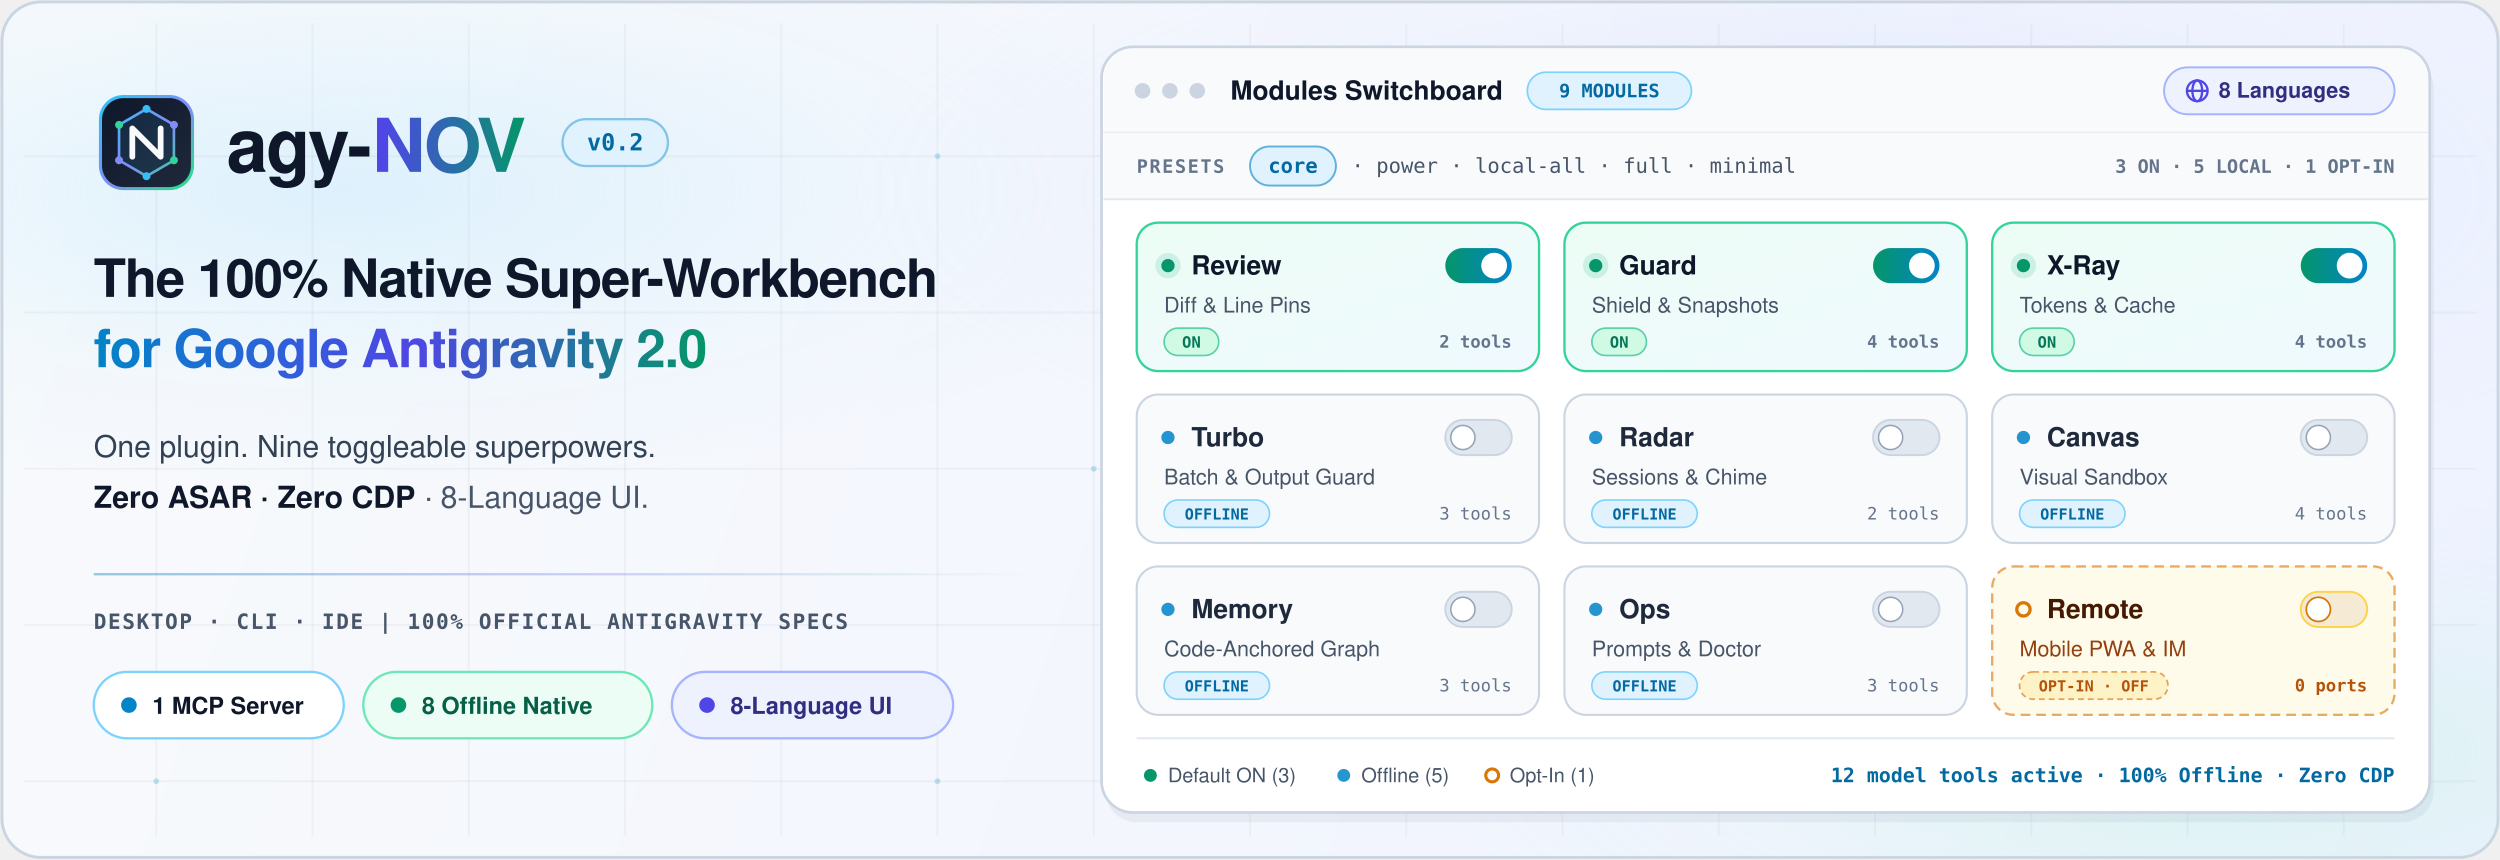
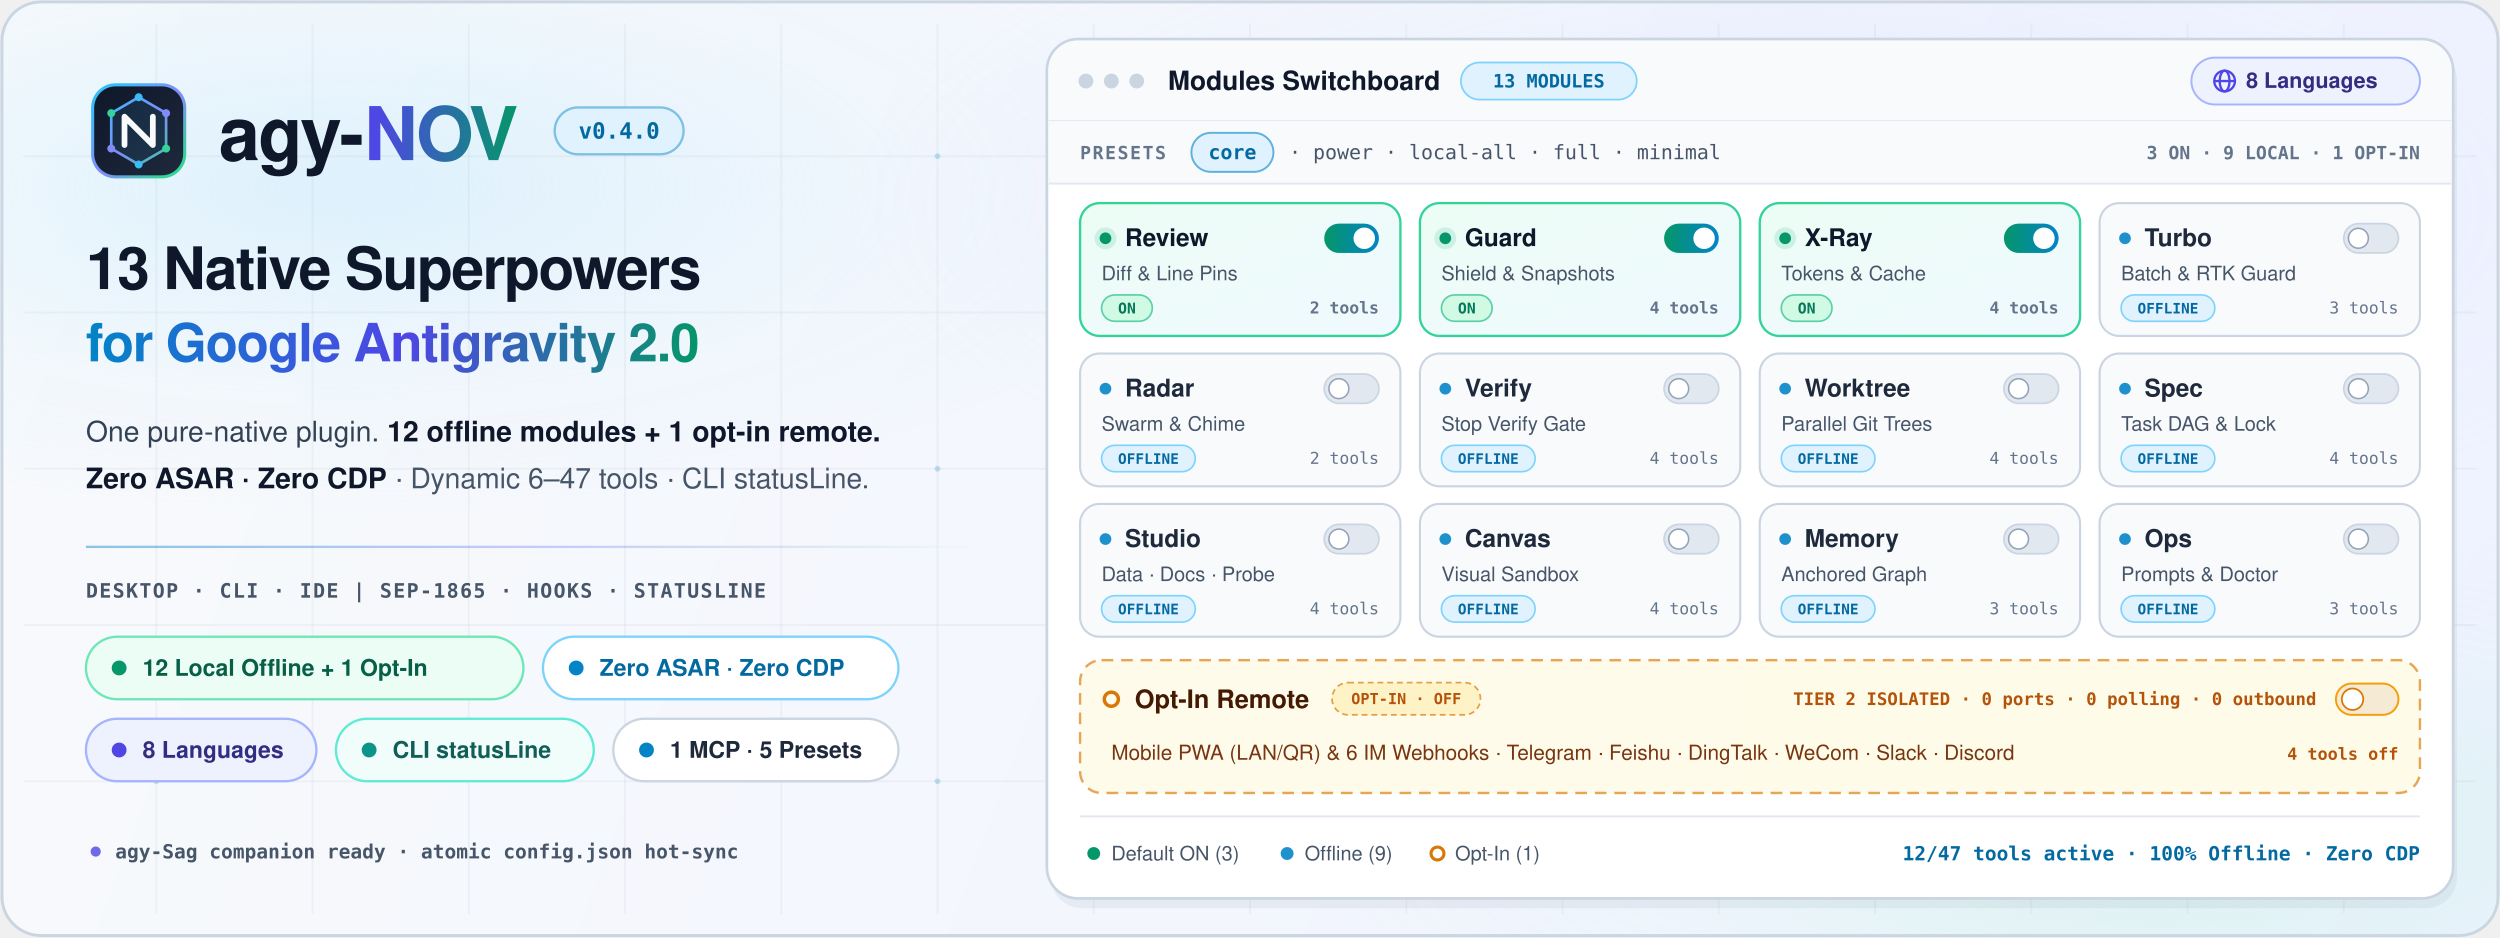
- <svg xmlns="http://www.w3.org/2000/svg" viewBox="0 0 1280 440" width="1280" height="440" fill="none">
+ <svg xmlns="http://www.w3.org/2000/svg" viewBox="0 0 1280 480" width="1280" height="480" fill="none">
  <defs>
-     <linearGradient id="hl-bg" x1="0" y1="0" x2="1280" y2="440" gradientUnits="userSpaceOnUse">
+     <linearGradient id="hl-bg" x1="0" y1="0" x2="1280" y2="480" gradientUnits="userSpaceOnUse">
      <stop offset="0%" stop-color="#f8fafc" />
      <stop offset="52%" stop-color="#f3f6fd" />
      <stop offset="100%" stop-color="#eef2ff" />
    </linearGradient>
    <linearGradient id="hl-brand" x1="0" y1="0" x2="1" y2="0">
      <stop offset="0%" stop-color="#0284c7" />
      <stop offset="52%" stop-color="#4f46e5" />
      <stop offset="100%" stop-color="#059669" />
    </linearGradient>
    <linearGradient id="hl-logo-bg" x1="14" y1="14" x2="114" y2="114" gradientUnits="userSpaceOnUse">
      <stop offset="0%" stop-color="#0f172a" />
      <stop offset="100%" stop-color="#1e293b" />
    </linearGradient>
    <linearGradient id="hl-logo-accent" x1="26" y1="24" x2="104" y2="104" gradientUnits="userSpaceOnUse">
      <stop offset="0%" stop-color="#38bdf8" />
      <stop offset="52%" stop-color="#818cf8" />
      <stop offset="100%" stop-color="#34d399" />
    </linearGradient>
-     <radialGradient id="hl-glow-cyan" cx="0.14" cy="0.22" r="0.35">
+     <radialGradient id="hl-glow-cyan" cx="0.14" cy="0.20" r="0.35">
      <stop offset="0%" stop-color="#bae6fd" stop-opacity="0.42" />
      <stop offset="60%" stop-color="#bae6fd" stop-opacity="0.1" />
      <stop offset="100%" stop-color="#bae6fd" stop-opacity="0" />
    </radialGradient>
    <radialGradient id="hl-glow-indigo" cx="0.72" cy="0.22" r="0.38">
      <stop offset="0%" stop-color="#c7d2fe" stop-opacity="0.36" />
      <stop offset="60%" stop-color="#c7d2fe" stop-opacity="0.08" />
      <stop offset="100%" stop-color="#c7d2fe" stop-opacity="0" />
    </radialGradient>
-     <radialGradient id="hl-glow-emerald" cx="0.88" cy="0.88" r="0.32">
+     <radialGradient id="hl-glow-emerald" cx="0.86" cy="0.88" r="0.34">
      <stop offset="0%" stop-color="#a7f3d0" stop-opacity="0.32" />
      <stop offset="60%" stop-color="#a7f3d0" stop-opacity="0.06" />
      <stop offset="100%" stop-color="#a7f3d0" stop-opacity="0" />
    </radialGradient>
    <linearGradient id="hl-card-on" x1="0" y1="0" x2="1" y2="1">
      <stop offset="0%" stop-color="#ecfdf5" />
      <stop offset="100%" stop-color="#f0f9ff" />
    </linearGradient>
    <linearGradient id="hl-toggle-on" x1="0" y1="0" x2="1" y2="0">
      <stop offset="0%" stop-color="#059669" />
      <stop offset="100%" stop-color="#0284c7" />
    </linearGradient>
-     <linearGradient id="hl-divider" x1="48" y1="0" x2="526" y2="0" gradientUnits="userSpaceOnUse">
-       <stop offset="0%" stop-color="#0284c7" stop-opacity="0.42" />
-       <stop offset="55%" stop-color="#6366f1" stop-opacity="0.28" />
+     <linearGradient id="hl-remote-bar" x1="553" y1="338" x2="1239" y2="406" gradientUnits="userSpaceOnUse">
+       <stop offset="0%" stop-color="#fffbeb" />
+       <stop offset="100%" stop-color="#fefce8" />
+     </linearGradient>
+     <linearGradient id="hl-divider" x1="44" y1="0" x2="500" y2="0" gradientUnits="userSpaceOnUse">
+       <stop offset="0%" stop-color="#0284c7" stop-opacity="0.45" />
+       <stop offset="55%" stop-color="#6366f1" stop-opacity="0.30" />
      <stop offset="100%" stop-color="#059669" stop-opacity="0" />
    </linearGradient>
  </defs>
-   <rect x="1" y="1" width="1278" height="438" rx="20" fill="url(#hl-bg)" stroke="#cbd5e1" stroke-width="1.5" />
-   <rect x="1" y="1" width="1278" height="438" rx="20" fill="url(#hl-glow-cyan)" />
-   <rect x="1" y="1" width="1278" height="438" rx="20" fill="url(#hl-glow-indigo)" />
-   <rect x="1" y="1" width="1278" height="438" rx="20" fill="url(#hl-glow-emerald)" />
+   <rect x="1" y="1" width="1278" height="478" rx="20" fill="url(#hl-bg)" stroke="#cbd5e1" stroke-width="1.5" />
+   <rect x="1" y="1" width="1278" height="478" rx="20" fill="url(#hl-glow-cyan)" />
+   <rect x="1" y="1" width="1278" height="478" rx="20" fill="url(#hl-glow-indigo)" />
+   <rect x="1" y="1" width="1278" height="478" rx="20" fill="url(#hl-glow-emerald)" />
  <g stroke="#64748b" stroke-opacity="0.07" stroke-width="1">
-     <line x1="80" y1="12" x2="80" y2="428" />
-     <line x1="160" y1="12" x2="160" y2="428" />
-     <line x1="240" y1="12" x2="240" y2="428" />
-     <line x1="320" y1="12" x2="320" y2="428" />
-     <line x1="400" y1="12" x2="400" y2="428" />
-     <line x1="480" y1="12" x2="480" y2="428" />
-     <line x1="560" y1="12" x2="560" y2="428" />
-     <line x1="640" y1="12" x2="640" y2="428" />
-     <line x1="720" y1="12" x2="720" y2="428" />
-     <line x1="800" y1="12" x2="800" y2="428" />
-     <line x1="880" y1="12" x2="880" y2="428" />
-     <line x1="960" y1="12" x2="960" y2="428" />
-     <line x1="1040" y1="12" x2="1040" y2="428" />
-     <line x1="1120" y1="12" x2="1120" y2="428" />
-     <line x1="1200" y1="12" x2="1200" y2="428" />
+     <line x1="80" y1="12" x2="80" y2="468" />
+     <line x1="160" y1="12" x2="160" y2="468" />
+     <line x1="240" y1="12" x2="240" y2="468" />
+     <line x1="320" y1="12" x2="320" y2="468" />
+     <line x1="400" y1="12" x2="400" y2="468" />
+     <line x1="480" y1="12" x2="480" y2="468" />
+     <line x1="560" y1="12" x2="560" y2="468" />
+     <line x1="640" y1="12" x2="640" y2="468" />
+     <line x1="720" y1="12" x2="720" y2="468" />
+     <line x1="800" y1="12" x2="800" y2="468" />
+     <line x1="880" y1="12" x2="880" y2="468" />
+     <line x1="960" y1="12" x2="960" y2="468" />
+     <line x1="1040" y1="12" x2="1040" y2="468" />
+     <line x1="1120" y1="12" x2="1120" y2="468" />
+     <line x1="1200" y1="12" x2="1200" y2="468" />
    <line x1="12" y1="80" x2="1268" y2="80" />
    <line x1="12" y1="160" x2="1268" y2="160" />
    <line x1="12" y1="240" x2="1268" y2="240" />
    <line x1="12" y1="320" x2="1268" y2="320" />
    <line x1="12" y1="400" x2="1268" y2="400" />
  </g>
  <g fill="#0284c7" fill-opacity="0.22">
    <circle cx="80" cy="80" r="1.5" />
    <circle cx="480" cy="80" r="1.5" />
-     <circle cx="560" cy="240" r="1.5" />
+     <circle cx="480" cy="240" r="1.5" />
    <circle cx="480" cy="400" r="1.5" />
    <circle cx="80" cy="400" r="1.5" />
  </g>
-   <line x1="48" y1="2" x2="1232" y2="2" stroke="url(#hl-brand)" stroke-width="2.2" stroke-opacity="0.8" />
+   <line x1="48" y1="2" x2="1232" y2="2" stroke="url(#hl-brand)" stroke-width="2.2" stroke-opacity="0.82" />
  <g>
-     <g transform="translate(46, 44) scale(0.453125)">
+     <g transform="translate(42, 38) scale(0.453125)">
      <rect x="12" y="12" width="104" height="104" rx="26" fill="url(#hl-logo-bg)" stroke="url(#hl-logo-accent)" stroke-width="3.5" />
      <polygon points="64,26 95,44 95,84 64,102 33,84 33,44" stroke="url(#hl-logo-accent)" stroke-width="3" fill="#38bdf8" fill-opacity="0.1" />
      <path d="M48 80V48L80 80V48" stroke="#f8fafc" stroke-width="6.5" stroke-linecap="round" stroke-linejoin="round" />
      <circle cx="64" cy="26" r="4.5" fill="#38bdf8" />
      <circle cx="95" cy="44" r="4.5" fill="#818cf8" />
      <circle cx="95" cy="84" r="4.5" fill="#34d399" />
      <circle cx="64" cy="102" r="4.5" fill="#38bdf8" />
      <circle cx="33" cy="84" r="4.5" fill="#818cf8" />
      <circle cx="33" cy="44" r="4.5" fill="#34d399" />
    </g>
-     <text x="116" y="88" font-family="-apple-system, BlinkMacSystemFont, 'Segoe UI', Helvetica, Arial, sans-serif" font-size="38" font-weight="800" letter-spacing="-1.1" fill="#0f172a">agy-<tspan fill="url(#hl-brand)">NOV</tspan>
+     <text x="112" y="82" font-family="-apple-system, BlinkMacSystemFont, 'Segoe UI', Helvetica, Arial, sans-serif" font-size="38" font-weight="800" letter-spacing="-1.1" fill="#0f172a">agy-<tspan fill="url(#hl-brand)">NOV</tspan>
    </text>
-     <rect x="288" y="61" width="54" height="24" rx="12" fill="#e0f2fe" stroke="#0284c7" stroke-opacity="0.42" stroke-width="1.2" />
-     <text x="315" y="77" text-anchor="middle" font-family="'SFMono-Regular', Menlo, Consolas, monospace" font-size="12" font-weight="700" fill="#0369a1">v0.2</text>
-     <text x="48" y="152" font-family="-apple-system, BlinkMacSystemFont, 'Segoe UI', Helvetica, Arial, sans-serif" font-size="27" font-weight="700" letter-spacing="-0.6" fill="#0f172a">The 100% Native Super-Workbench</text>
-     <text x="48" y="188" font-family="-apple-system, BlinkMacSystemFont, 'Segoe UI', Helvetica, Arial, sans-serif" font-size="27" font-weight="700" letter-spacing="-0.6" fill="url(#hl-brand)">for Google Antigravity 2.0</text>
-     <text x="48" y="234" font-family="-apple-system, BlinkMacSystemFont, 'Segoe UI', Helvetica, Arial, sans-serif" font-size="15.5" font-weight="500" fill="#334155">One plugin. Nine toggleable superpowers.</text>
-     <text x="48" y="260" font-family="-apple-system, BlinkMacSystemFont, 'Segoe UI', Helvetica, Arial, sans-serif" font-size="15.5" font-weight="500" fill="#475569">
-       <tspan fill="#0f172a" font-weight="700">Zero ASAR · Zero CDP</tspan> · 8-Language UI.</text>
-     <line x1="48" y1="294" x2="526" y2="294" stroke="url(#hl-divider)" stroke-width="1.2" />
-     <text x="48" y="322" font-family="'SFMono-Regular', Menlo, Consolas, monospace" font-size="10.8" font-weight="600" letter-spacing="0.8" fill="#475569">DESKTOP · CLI · IDE  |  100% OFFICIAL ANTIGRAVITY SPECS</text>
-     <rect x="48" y="344" width="128" height="34" rx="17" fill="#ffffff" stroke="#7dd3fc" stroke-width="1.2" />
-     <circle cx="66" cy="361" r="4" fill="#0284c7" />
-     <text x="78" y="365.5" font-family="-apple-system, BlinkMacSystemFont, 'Segoe UI', Helvetica, Arial, sans-serif" font-size="12" font-weight="600" fill="#0f172a">1 MCP Server</text>
-     <rect x="186" y="344" width="148" height="34" rx="17" fill="#ecfdf5" stroke="#6ee7b7" stroke-width="1.2" />
-     <circle cx="204" cy="361" r="4" fill="#059669" />
-     <text x="216" y="365.5" font-family="-apple-system, BlinkMacSystemFont, 'Segoe UI', Helvetica, Arial, sans-serif" font-size="12" font-weight="600" fill="#065f46">8 Offline Native</text>
-     <rect x="344" y="344" width="144" height="34" rx="17" fill="#eef2ff" stroke="#a5b4fc" stroke-width="1.2" />
-     <circle cx="362" cy="361" r="4" fill="#4f46e5" />
-     <text x="374" y="365.5" font-family="-apple-system, BlinkMacSystemFont, 'Segoe UI', Helvetica, Arial, sans-serif" font-size="12" font-weight="600" fill="#312e81">8-Language UI</text>
+     <rect x="284" y="55" width="66" height="24" rx="12" fill="#e0f2fe" stroke="#0284c7" stroke-opacity="0.45" stroke-width="1.2" />
+     <text x="317" y="71" text-anchor="middle" font-family="'SFMono-Regular', Menlo, Consolas, monospace" font-size="11.5" font-weight="700" fill="#0369a1">v0.4.0</text>
+     <text x="44" y="148" font-family="-apple-system, BlinkMacSystemFont, 'Segoe UI', Helvetica, Arial, sans-serif" font-size="30" font-weight="800" letter-spacing="-0.7" fill="#0f172a">13 Native Superpowers</text>
+     <text x="44" y="185" font-family="-apple-system, BlinkMacSystemFont, 'Segoe UI', Helvetica, Arial, sans-serif" font-size="27" font-weight="700" letter-spacing="-0.6" fill="url(#hl-brand)">for Google Antigravity 2.0</text>
+     <text x="44" y="226" font-family="-apple-system, BlinkMacSystemFont, 'Segoe UI', Helvetica, Arial, sans-serif" font-size="14.5" font-weight="500" fill="#334155">One pure-native plugin. <tspan fill="#0f172a" font-weight="700">12 offline modules + 1 opt-in remote.</tspan>
+     </text>
+     <text x="44" y="250" font-family="-apple-system, BlinkMacSystemFont, 'Segoe UI', Helvetica, Arial, sans-serif" font-size="14.5" font-weight="500" fill="#475569">
+       <tspan fill="#0f172a" font-weight="700">Zero ASAR · Zero CDP</tspan> · Dynamic 6–47 tools · CLI statusLine.</text>
+     <line x1="44" y1="280" x2="500" y2="280" stroke="url(#hl-divider)" stroke-width="1.2" />
+     <text x="44" y="306" font-family="'SFMono-Regular', Menlo, Consolas, monospace" font-size="10.2" font-weight="600" letter-spacing="0.7" fill="#475569">DESKTOP · CLI · IDE  |  SEP-1865 · HOOKS · STATUSLINE</text>
+     <rect x="44" y="326" width="224" height="32" rx="16" fill="#ecfdf5" stroke="#6ee7b7" stroke-width="1.2" />
+     <circle cx="61" cy="342" r="3.8" fill="#059669" />
+     <text x="73" y="346" font-family="-apple-system, BlinkMacSystemFont, 'Segoe UI', Helvetica, Arial, sans-serif" font-size="11.8" font-weight="600" fill="#065f46">12 Local Offline + 1 Opt-In</text>
+     <rect x="278" y="326" width="182" height="32" rx="16" fill="#ffffff" stroke="#7dd3fc" stroke-width="1.2" />
+     <circle cx="295" cy="342" r="3.8" fill="#0284c7" />
+     <text x="307" y="346" font-family="-apple-system, BlinkMacSystemFont, 'Segoe UI', Helvetica, Arial, sans-serif" font-size="11.8" font-weight="600" fill="#0369a1">Zero ASAR · Zero CDP</text>
+     <rect x="44" y="368" width="118" height="32" rx="16" fill="#eef2ff" stroke="#a5b4fc" stroke-width="1.2" />
+     <circle cx="61" cy="384" r="3.8" fill="#4f46e5" />
+     <text x="73" y="388" font-family="-apple-system, BlinkMacSystemFont, 'Segoe UI', Helvetica, Arial, sans-serif" font-size="11.8" font-weight="600" fill="#312e81">8 Languages</text>
+     <rect x="172" y="368" width="132" height="32" rx="16" fill="#f0fdfa" stroke="#5eead4" stroke-width="1.2" />
+     <circle cx="189" cy="384" r="3.8" fill="#0d9488" />
+     <text x="201" y="388" font-family="-apple-system, BlinkMacSystemFont, 'Segoe UI', Helvetica, Arial, sans-serif" font-size="11.8" font-weight="600" fill="#115e59">CLI statusLine</text>
+     <rect x="314" y="368" width="146" height="32" rx="16" fill="#ffffff" stroke="#cbd5e1" stroke-width="1.2" />
+     <circle cx="331" cy="384" r="3.8" fill="#0284c7" />
+     <text x="343" y="388" font-family="-apple-system, BlinkMacSystemFont, 'Segoe UI', Helvetica, Arial, sans-serif" font-size="11.8" font-weight="600" fill="#1e293b">1 MCP · 5 Presets</text>
+     <circle cx="49" cy="436" r="2.6" fill="#4f46e5" fill-opacity="0.8" />
+     <text x="59" y="439.5" font-family="'SFMono-Regular', Menlo, Consolas, monospace" font-size="10" font-weight="600" fill="#475569">agy-Sag companion ready · atomic config.json hot-sync</text>
  </g>
  <g>
-     <rect x="566" y="29" width="680" height="392" rx="16" fill="#94a3b8" fill-opacity="0.14" />
-     <rect x="564" y="24" width="680" height="392" rx="16" fill="#ffffff" stroke="#cbd5e1" stroke-width="1.4" />
-     <path d="M565 40 C565 31.7 571.7 25 580 25 L1228 25 C1236.3 25 1243 31.7 1243 40 L1243 68 L565 68 Z" fill="#f8fafc" />
-     <line x1="565" y1="68" x2="1243" y2="68" stroke="#e2e8f0" stroke-width="1" />
-     <circle cx="585" cy="46.5" r="4" fill="#cbd5e1" />
-     <circle cx="599" cy="46.5" r="4" fill="#cbd5e1" />
-     <circle cx="613" cy="46.5" r="4" fill="#cbd5e1" />
-     <text x="630" y="51" font-family="-apple-system, BlinkMacSystemFont, 'Segoe UI', Helvetica, Arial, sans-serif" font-size="13.5" font-weight="700" fill="#0f172a">Modules Switchboard</text>
-     <rect x="782" y="37" width="84" height="19" rx="9.5" fill="#e0f2fe" stroke="#7dd3fc" stroke-width="0.9" />
-     <text x="824" y="49.8" text-anchor="middle" font-family="'SFMono-Regular', Menlo, Consolas, monospace" font-size="9.5" font-weight="700" fill="#0369a1">9 MODULES</text>
-     <rect x="1108" y="34.5" width="118" height="24" rx="12" fill="#eef2ff" stroke="#a5b4fc" stroke-width="1" />
-     <g transform="translate(1119, 40.5)" stroke="#4f46e5" stroke-width="1.2">
+     <rect x="538" y="25" width="720" height="440" rx="16" fill="#94a3b8" fill-opacity="0.14" />
+     <rect x="536" y="20" width="720" height="440" rx="16" fill="#ffffff" stroke="#cbd5e1" stroke-width="1.4" />
+     <path d="M537 36 C537 27.7 543.7 21 552 21 L1240 21 C1248.3 21 1255 27.7 1255 36 L1255 62 L537 62 Z" fill="#f8fafc" />
+     <line x1="537" y1="62" x2="1255" y2="62" stroke="#e2e8f0" stroke-width="1" />
+     <circle cx="556" cy="41.5" r="3.8" fill="#cbd5e1" />
+     <circle cx="569" cy="41.5" r="3.8" fill="#cbd5e1" />
+     <circle cx="582" cy="41.5" r="3.8" fill="#cbd5e1" />
+     <text x="598" y="46" font-family="-apple-system, BlinkMacSystemFont, 'Segoe UI', Helvetica, Arial, sans-serif" font-size="13.5" font-weight="700" fill="#0f172a">Modules Switchboard</text>
+     <rect x="748" y="32" width="90" height="19" rx="9.5" fill="#e0f2fe" stroke="#7dd3fc" stroke-width="0.9" />
+     <text x="793" y="44.8" text-anchor="middle" font-family="'SFMono-Regular', Menlo, Consolas, monospace" font-size="9.5" font-weight="700" fill="#0369a1">13 MODULES</text>
+     <rect x="1122" y="29.5" width="117" height="24" rx="12" fill="#eef2ff" stroke="#a5b4fc" stroke-width="1" />
+     <g transform="translate(1133, 35.5)" stroke="#4f46e5" stroke-width="1.2">
      <circle cx="6" cy="6" r="5.3" />
      <ellipse cx="6" cy="6" rx="2.5" ry="5.3" />
      <line x1="0.8" y1="6" x2="11.2" y2="6" />
    </g>
-     <text x="1136" y="50" font-family="-apple-system, BlinkMacSystemFont, 'Segoe UI', Helvetica, Arial, sans-serif" font-size="11" font-weight="600" fill="#312e81">8 Languages</text>
-     <rect x="565" y="68" width="678" height="34" fill="#f8fafc" />
-     <line x1="565" y1="102" x2="1243" y2="102" stroke="#e2e8f0" stroke-width="1" />
-     <text x="582" y="88.5" font-family="'SFMono-Regular', Menlo, Consolas, monospace" font-size="9.5" font-weight="700" letter-spacing="0.8" fill="#64748b">PRESETS</text>
-     <rect x="640" y="75" width="44" height="20" rx="10" fill="#e0f2fe" stroke="#0284c7" stroke-opacity="0.6" stroke-width="1" />
-     <text x="662" y="88.5" text-anchor="middle" font-family="'SFMono-Regular', Menlo, Consolas, monospace" font-size="10.5" font-weight="700" fill="#0369a1">core</text>
-     <text x="692" y="88.5" font-family="'SFMono-Regular', Menlo, Consolas, monospace" font-size="10.5" font-weight="500" fill="#475569">· power · local-all · full · minimal</text>
-     <text x="1226" y="88.5" text-anchor="end" font-family="'SFMono-Regular', Menlo, Consolas, monospace" font-size="9.5" font-weight="600" fill="#64748b">3 ON · 5 LOCAL · 1 OPT-IN</text>
-     <g>
-       <rect x="582" y="114" width="206" height="76" rx="11" fill="url(#hl-card-on)" stroke="#34d399" stroke-width="1.2" />
-       <circle cx="598" cy="136" r="6.5" fill="#10b981" fill-opacity="0.16" />
-       <circle cx="598" cy="136" r="3.4" fill="#059669" />
-       <text x="610" y="140.5" font-family="-apple-system, BlinkMacSystemFont, 'Segoe UI', Helvetica, Arial, sans-serif" font-size="13.5" font-weight="700" fill="#0f172a">Review</text>
-       <rect x="740" y="127" width="34" height="18" rx="9" fill="url(#hl-toggle-on)" />
-       <circle cx="765" cy="136" r="6.6" fill="#ffffff" />
-       <text x="596" y="160" font-family="-apple-system, BlinkMacSystemFont, 'Segoe UI', Helvetica, Arial, sans-serif" font-size="11" font-weight="500" fill="#475569">Diff &amp; Line Pins</text>
-       <rect x="596" y="168" width="28" height="14" rx="7" fill="#d1fae5" stroke="#10b981" stroke-opacity="0.65" stroke-width="0.85" />
-       <text x="610" y="178" text-anchor="middle" font-family="'SFMono-Regular', Menlo, Consolas, monospace" font-size="8" font-weight="700" fill="#047857">ON</text>
-       <text x="774" y="178" text-anchor="end" font-family="'SFMono-Regular', Menlo, Consolas, monospace" font-size="8.8" font-weight="600" fill="#64748b">2 tools</text>
-     </g>
-     <g>
-       <rect x="801" y="114" width="206" height="76" rx="11" fill="url(#hl-card-on)" stroke="#34d399" stroke-width="1.2" />
-       <circle cx="817" cy="136" r="6.5" fill="#10b981" fill-opacity="0.16" />
-       <circle cx="817" cy="136" r="3.4" fill="#059669" />
-       <text x="829" y="140.5" font-family="-apple-system, BlinkMacSystemFont, 'Segoe UI', Helvetica, Arial, sans-serif" font-size="13.5" font-weight="700" fill="#0f172a">Guard</text>
-       <rect x="959" y="127" width="34" height="18" rx="9" fill="url(#hl-toggle-on)" />
-       <circle cx="984" cy="136" r="6.6" fill="#ffffff" />
-       <text x="815" y="160" font-family="-apple-system, BlinkMacSystemFont, 'Segoe UI', Helvetica, Arial, sans-serif" font-size="11" font-weight="500" fill="#475569">Shield &amp; Snapshots</text>
-       <rect x="815" y="168" width="28" height="14" rx="7" fill="#d1fae5" stroke="#10b981" stroke-opacity="0.65" stroke-width="0.85" />
-       <text x="829" y="178" text-anchor="middle" font-family="'SFMono-Regular', Menlo, Consolas, monospace" font-size="8" font-weight="700" fill="#047857">ON</text>
-       <text x="993" y="178" text-anchor="end" font-family="'SFMono-Regular', Menlo, Consolas, monospace" font-size="8.8" font-weight="600" fill="#64748b">4 tools</text>
-     </g>
-     <g>
-       <rect x="1020" y="114" width="206" height="76" rx="11" fill="url(#hl-card-on)" stroke="#34d399" stroke-width="1.2" />
-       <circle cx="1036" cy="136" r="6.5" fill="#10b981" fill-opacity="0.16" />
-       <circle cx="1036" cy="136" r="3.4" fill="#059669" />
-       <text x="1048" y="140.5" font-family="-apple-system, BlinkMacSystemFont, 'Segoe UI', Helvetica, Arial, sans-serif" font-size="13.5" font-weight="700" fill="#0f172a">X-Ray</text>
-       <rect x="1178" y="127" width="34" height="18" rx="9" fill="url(#hl-toggle-on)" />
-       <circle cx="1203" cy="136" r="6.6" fill="#ffffff" />
-       <text x="1034" y="160" font-family="-apple-system, BlinkMacSystemFont, 'Segoe UI', Helvetica, Arial, sans-serif" font-size="11" font-weight="500" fill="#475569">Tokens &amp; Cache</text>
-       <rect x="1034" y="168" width="28" height="14" rx="7" fill="#d1fae5" stroke="#10b981" stroke-opacity="0.65" stroke-width="0.85" />
-       <text x="1048" y="178" text-anchor="middle" font-family="'SFMono-Regular', Menlo, Consolas, monospace" font-size="8" font-weight="700" fill="#047857">ON</text>
-       <text x="1212" y="178" text-anchor="end" font-family="'SFMono-Regular', Menlo, Consolas, monospace" font-size="8.8" font-weight="600" fill="#64748b">4 tools</text>
-     </g>
-     <g>
-       <rect x="582" y="202" width="206" height="76" rx="11" fill="#f8fafc" stroke="#cbd5e1" stroke-width="1.1" />
-       <circle cx="598" cy="224" r="3.4" fill="#0284c7" fill-opacity="0.85" />
-       <text x="610" y="228.5" font-family="-apple-system, BlinkMacSystemFont, 'Segoe UI', Helvetica, Arial, sans-serif" font-size="13.5" font-weight="700" fill="#1e293b">Turbo</text>
-       <rect x="740" y="215" width="34" height="18" rx="9" fill="#e2e8f0" stroke="#cbd5e1" stroke-width="1" />
-       <circle cx="749" cy="224" r="6.2" fill="#ffffff" stroke="#94a3b8" stroke-width="0.8" />
-       <text x="596" y="248" font-family="-apple-system, BlinkMacSystemFont, 'Segoe UI', Helvetica, Arial, sans-serif" font-size="11" font-weight="500" fill="#475569">Batch &amp; Output Guard</text>
-       <rect x="596" y="256" width="54" height="14" rx="7" fill="#e0f2fe" stroke="#7dd3fc" stroke-width="0.85" />
-       <text x="623" y="266" text-anchor="middle" font-family="'SFMono-Regular', Menlo, Consolas, monospace" font-size="7.8" font-weight="700" fill="#0369a1">OFFLINE</text>
-       <text x="774" y="266" text-anchor="end" font-family="'SFMono-Regular', Menlo, Consolas, monospace" font-size="8.8" font-weight="500" fill="#64748b">3 tools</text>
-     </g>
-     <g>
-       <rect x="801" y="202" width="206" height="76" rx="11" fill="#f8fafc" stroke="#cbd5e1" stroke-width="1.1" />
-       <circle cx="817" cy="224" r="3.4" fill="#0284c7" fill-opacity="0.85" />
-       <text x="829" y="228.5" font-family="-apple-system, BlinkMacSystemFont, 'Segoe UI', Helvetica, Arial, sans-serif" font-size="13.5" font-weight="700" fill="#1e293b">Radar</text>
-       <rect x="959" y="215" width="34" height="18" rx="9" fill="#e2e8f0" stroke="#cbd5e1" stroke-width="1" />
-       <circle cx="968" cy="224" r="6.2" fill="#ffffff" stroke="#94a3b8" stroke-width="0.8" />
-       <text x="815" y="248" font-family="-apple-system, BlinkMacSystemFont, 'Segoe UI', Helvetica, Arial, sans-serif" font-size="11" font-weight="500" fill="#475569">Sessions &amp; Chime</text>
-       <rect x="815" y="256" width="54" height="14" rx="7" fill="#e0f2fe" stroke="#7dd3fc" stroke-width="0.85" />
-       <text x="842" y="266" text-anchor="middle" font-family="'SFMono-Regular', Menlo, Consolas, monospace" font-size="7.8" font-weight="700" fill="#0369a1">OFFLINE</text>
-       <text x="993" y="266" text-anchor="end" font-family="'SFMono-Regular', Menlo, Consolas, monospace" font-size="8.8" font-weight="500" fill="#64748b">2 tools</text>
-     </g>
-     <g>
-       <rect x="1020" y="202" width="206" height="76" rx="11" fill="#f8fafc" stroke="#cbd5e1" stroke-width="1.1" />
-       <circle cx="1036" cy="224" r="3.4" fill="#0284c7" fill-opacity="0.85" />
-       <text x="1048" y="228.5" font-family="-apple-system, BlinkMacSystemFont, 'Segoe UI', Helvetica, Arial, sans-serif" font-size="13.5" font-weight="700" fill="#1e293b">Canvas</text>
-       <rect x="1178" y="215" width="34" height="18" rx="9" fill="#e2e8f0" stroke="#cbd5e1" stroke-width="1" />
-       <circle cx="1187" cy="224" r="6.2" fill="#ffffff" stroke="#94a3b8" stroke-width="0.8" />
-       <text x="1034" y="248" font-family="-apple-system, BlinkMacSystemFont, 'Segoe UI', Helvetica, Arial, sans-serif" font-size="11" font-weight="500" fill="#475569">Visual Sandbox</text>
-       <rect x="1034" y="256" width="54" height="14" rx="7" fill="#e0f2fe" stroke="#7dd3fc" stroke-width="0.85" />
-       <text x="1061" y="266" text-anchor="middle" font-family="'SFMono-Regular', Menlo, Consolas, monospace" font-size="7.8" font-weight="700" fill="#0369a1">OFFLINE</text>
-       <text x="1212" y="266" text-anchor="end" font-family="'SFMono-Regular', Menlo, Consolas, monospace" font-size="8.8" font-weight="500" fill="#64748b">4 tools</text>
-     </g>
-     <g>
-       <rect x="582" y="290" width="206" height="76" rx="11" fill="#f8fafc" stroke="#cbd5e1" stroke-width="1.1" />
-       <circle cx="598" cy="312" r="3.4" fill="#0284c7" fill-opacity="0.85" />
-       <text x="610" y="316.5" font-family="-apple-system, BlinkMacSystemFont, 'Segoe UI', Helvetica, Arial, sans-serif" font-size="13.5" font-weight="700" fill="#1e293b">Memory</text>
-       <rect x="740" y="303" width="34" height="18" rx="9" fill="#e2e8f0" stroke="#cbd5e1" stroke-width="1" />
-       <circle cx="749" cy="312" r="6.2" fill="#ffffff" stroke="#94a3b8" stroke-width="0.8" />
-       <text x="596" y="336" font-family="-apple-system, BlinkMacSystemFont, 'Segoe UI', Helvetica, Arial, sans-serif" font-size="11" font-weight="500" fill="#475569">Code-Anchored Graph</text>
-       <rect x="596" y="344" width="54" height="14" rx="7" fill="#e0f2fe" stroke="#7dd3fc" stroke-width="0.85" />
-       <text x="623" y="354" text-anchor="middle" font-family="'SFMono-Regular', Menlo, Consolas, monospace" font-size="7.8" font-weight="700" fill="#0369a1">OFFLINE</text>
-       <text x="774" y="354" text-anchor="end" font-family="'SFMono-Regular', Menlo, Consolas, monospace" font-size="8.8" font-weight="500" fill="#64748b">3 tools</text>
-     </g>
-     <g>
-       <rect x="801" y="290" width="206" height="76" rx="11" fill="#f8fafc" stroke="#cbd5e1" stroke-width="1.1" />
-       <circle cx="817" cy="312" r="3.4" fill="#0284c7" fill-opacity="0.85" />
-       <text x="829" y="316.5" font-family="-apple-system, BlinkMacSystemFont, 'Segoe UI', Helvetica, Arial, sans-serif" font-size="13.5" font-weight="700" fill="#1e293b">Ops</text>
-       <rect x="959" y="303" width="34" height="18" rx="9" fill="#e2e8f0" stroke="#cbd5e1" stroke-width="1" />
-       <circle cx="968" cy="312" r="6.2" fill="#ffffff" stroke="#94a3b8" stroke-width="0.8" />
-       <text x="815" y="336" font-family="-apple-system, BlinkMacSystemFont, 'Segoe UI', Helvetica, Arial, sans-serif" font-size="11" font-weight="500" fill="#475569">Prompts &amp; Doctor</text>
-       <rect x="815" y="344" width="54" height="14" rx="7" fill="#e0f2fe" stroke="#7dd3fc" stroke-width="0.85" />
-       <text x="842" y="354" text-anchor="middle" font-family="'SFMono-Regular', Menlo, Consolas, monospace" font-size="7.8" font-weight="700" fill="#0369a1">OFFLINE</text>
-       <text x="993" y="354" text-anchor="end" font-family="'SFMono-Regular', Menlo, Consolas, monospace" font-size="8.8" font-weight="500" fill="#64748b">3 tools</text>
-     </g>
-     <g>
-       <rect x="1020" y="290" width="206" height="76" rx="11" fill="#fffbeb" stroke="#d97706" stroke-opacity="0.62" stroke-width="1.2" stroke-dasharray="5 3" />
-       <circle cx="1036" cy="312" r="3.4" fill="none" stroke="#d97706" stroke-width="1.7" />
-       <text x="1048" y="316.5" font-family="-apple-system, BlinkMacSystemFont, 'Segoe UI', Helvetica, Arial, sans-serif" font-size="13.5" font-weight="700" fill="#451a03">Remote</text>
-       <rect x="1178" y="303" width="34" height="18" rx="9" fill="#f5ead4" stroke="#fcd34d" stroke-width="1" />
-       <circle cx="1187" cy="312" r="6.2" fill="#ffffff" stroke="#d97706" stroke-width="0.9" />
-       <text x="1034" y="336" font-family="-apple-system, BlinkMacSystemFont, 'Segoe UI', Helvetica, Arial, sans-serif" font-size="11" font-weight="500" fill="#92400e">Mobile PWA &amp; IM</text>
-       <rect x="1034" y="344" width="76" height="14" rx="7" fill="#fef3c7" stroke="#d97706" stroke-opacity="0.65" stroke-width="0.9" stroke-dasharray="3 2" />
-       <text x="1072" y="354" text-anchor="middle" font-family="'SFMono-Regular', Menlo, Consolas, monospace" font-size="7.8" font-weight="700" fill="#b45309">OPT-IN · OFF</text>
-       <text x="1212" y="354" text-anchor="end" font-family="'SFMono-Regular', Menlo, Consolas, monospace" font-size="8.8" font-weight="600" fill="#b45309">0 ports</text>
-     </g>
-     <line x1="582" y1="378" x2="1226" y2="378" stroke="#e2e8f0" stroke-width="1" />
-     <circle cx="589" cy="397" r="3.3" fill="#059669" />
-     <text x="598" y="400.5" font-family="-apple-system, BlinkMacSystemFont, 'Segoe UI', Helvetica, Arial, sans-serif" font-size="10.2" font-weight="500" fill="#475569">Default ON (3)</text>
-     <circle cx="688" cy="397" r="3.3" fill="#0284c7" fill-opacity="0.85" />
-     <text x="697" y="400.5" font-family="-apple-system, BlinkMacSystemFont, 'Segoe UI', Helvetica, Arial, sans-serif" font-size="10.2" font-weight="500" fill="#475569">Offline (5)</text>
-     <circle cx="764" cy="397" r="3.3" fill="none" stroke="#d97706" stroke-width="1.6" />
-     <text x="773" y="400.5" font-family="-apple-system, BlinkMacSystemFont, 'Segoe UI', Helvetica, Arial, sans-serif" font-size="10.2" font-weight="500" fill="#475569">Opt-In (1)</text>
-     <text x="1226" y="400.5" text-anchor="end" font-family="'SFMono-Regular', Menlo, Consolas, monospace" font-size="10.2" font-weight="600" fill="#0369a1">12 model tools active · 100% Offline · Zero CDP</text>
+     <text x="1150" y="45" font-family="-apple-system, BlinkMacSystemFont, 'Segoe UI', Helvetica, Arial, sans-serif" font-size="11" font-weight="600" fill="#312e81">8 Languages</text>
+     <rect x="537" y="62" width="718" height="32" fill="#f8fafc" />
+     <line x1="537" y1="94" x2="1255" y2="94" stroke="#e2e8f0" stroke-width="1" />
+     <text x="553" y="81.5" font-family="'SFMono-Regular', Menlo, Consolas, monospace" font-size="9.3" font-weight="700" letter-spacing="0.8" fill="#64748b">PRESETS</text>
+     <rect x="610" y="68" width="42" height="20" rx="10" fill="#e0f2fe" stroke="#0284c7" stroke-opacity="0.6" stroke-width="1" />
+     <text x="631" y="81.5" text-anchor="middle" font-family="'SFMono-Regular', Menlo, Consolas, monospace" font-size="10.2" font-weight="700" fill="#0369a1">core</text>
+     <text x="660" y="81.5" font-family="'SFMono-Regular', Menlo, Consolas, monospace" font-size="10.2" font-weight="500" fill="#475569">· power · local-all · full · minimal</text>
+     <text x="1239" y="81.5" text-anchor="end" font-family="'SFMono-Regular', Menlo, Consolas, monospace" font-size="9.3" font-weight="600" fill="#64748b">3 ON · 9 LOCAL · 1 OPT-IN</text>
+     <g>
+       <rect x="553" y="104" width="164" height="68" rx="10" fill="url(#hl-card-on)" stroke="#34d399" stroke-width="1.2" />
+       <circle cx="566" cy="122" r="5.6" fill="#10b981" fill-opacity="0.16" />
+       <circle cx="566" cy="122" r="3" fill="#059669" />
+       <text x="576" y="126" font-family="-apple-system, BlinkMacSystemFont, 'Segoe UI', Helvetica, Arial, sans-serif" font-size="12.5" font-weight="700" fill="#0f172a">Review</text>
+       <rect x="678" y="114.5" width="28" height="15" rx="7.5" fill="url(#hl-toggle-on)" />
+       <circle cx="698.5" cy="122" r="5.5" fill="#ffffff" />
+       <text x="564" y="143.5" font-family="-apple-system, BlinkMacSystemFont, 'Segoe UI', Helvetica, Arial, sans-serif" font-size="10.2" font-weight="500" fill="#475569">Diff &amp; Line Pins</text>
+       <rect x="564" y="151" width="26" height="13.5" rx="6.75" fill="#d1fae5" stroke="#10b981" stroke-opacity="0.65" stroke-width="0.85" />
+       <text x="577" y="160.5" text-anchor="middle" font-family="'SFMono-Regular', Menlo, Consolas, monospace" font-size="7.6" font-weight="700" fill="#047857">ON</text>
+       <text x="706" y="160.5" text-anchor="end" font-family="'SFMono-Regular', Menlo, Consolas, monospace" font-size="8.4" font-weight="600" fill="#64748b">2 tools</text>
+     </g>
+     <g>
+       <rect x="727" y="104" width="164" height="68" rx="10" fill="url(#hl-card-on)" stroke="#34d399" stroke-width="1.2" />
+       <circle cx="740" cy="122" r="5.6" fill="#10b981" fill-opacity="0.16" />
+       <circle cx="740" cy="122" r="3" fill="#059669" />
+       <text x="750" y="126" font-family="-apple-system, BlinkMacSystemFont, 'Segoe UI', Helvetica, Arial, sans-serif" font-size="12.5" font-weight="700" fill="#0f172a">Guard</text>
+       <rect x="852" y="114.5" width="28" height="15" rx="7.5" fill="url(#hl-toggle-on)" />
+       <circle cx="872.5" cy="122" r="5.5" fill="#ffffff" />
+       <text x="738" y="143.5" font-family="-apple-system, BlinkMacSystemFont, 'Segoe UI', Helvetica, Arial, sans-serif" font-size="10.2" font-weight="500" fill="#475569">Shield &amp; Snapshots</text>
+       <rect x="738" y="151" width="26" height="13.5" rx="6.75" fill="#d1fae5" stroke="#10b981" stroke-opacity="0.65" stroke-width="0.85" />
+       <text x="751" y="160.5" text-anchor="middle" font-family="'SFMono-Regular', Menlo, Consolas, monospace" font-size="7.6" font-weight="700" fill="#047857">ON</text>
+       <text x="880" y="160.5" text-anchor="end" font-family="'SFMono-Regular', Menlo, Consolas, monospace" font-size="8.4" font-weight="600" fill="#64748b">4 tools</text>
+     </g>
+     <g>
+       <rect x="901" y="104" width="164" height="68" rx="10" fill="url(#hl-card-on)" stroke="#34d399" stroke-width="1.2" />
+       <circle cx="914" cy="122" r="5.6" fill="#10b981" fill-opacity="0.16" />
+       <circle cx="914" cy="122" r="3" fill="#059669" />
+       <text x="924" y="126" font-family="-apple-system, BlinkMacSystemFont, 'Segoe UI', Helvetica, Arial, sans-serif" font-size="12.5" font-weight="700" fill="#0f172a">X-Ray</text>
+       <rect x="1026" y="114.5" width="28" height="15" rx="7.5" fill="url(#hl-toggle-on)" />
+       <circle cx="1046.5" cy="122" r="5.5" fill="#ffffff" />
+       <text x="912" y="143.5" font-family="-apple-system, BlinkMacSystemFont, 'Segoe UI', Helvetica, Arial, sans-serif" font-size="10.2" font-weight="500" fill="#475569">Tokens &amp; Cache</text>
+       <rect x="912" y="151" width="26" height="13.5" rx="6.75" fill="#d1fae5" stroke="#10b981" stroke-opacity="0.65" stroke-width="0.85" />
+       <text x="925" y="160.5" text-anchor="middle" font-family="'SFMono-Regular', Menlo, Consolas, monospace" font-size="7.6" font-weight="700" fill="#047857">ON</text>
+       <text x="1054" y="160.5" text-anchor="end" font-family="'SFMono-Regular', Menlo, Consolas, monospace" font-size="8.4" font-weight="600" fill="#64748b">4 tools</text>
+     </g>
+     <g>
+       <rect x="1075" y="104" width="164" height="68" rx="10" fill="#f8fafc" stroke="#cbd5e1" stroke-width="1.1" />
+       <circle cx="1088" cy="122" r="3" fill="#0284c7" fill-opacity="0.88" />
+       <text x="1098" y="126" font-family="-apple-system, BlinkMacSystemFont, 'Segoe UI', Helvetica, Arial, sans-serif" font-size="12.5" font-weight="700" fill="#1e293b">Turbo</text>
+       <rect x="1200" y="114.5" width="28" height="15" rx="7.5" fill="#e2e8f0" stroke="#cbd5e1" stroke-width="0.9" />
+       <circle cx="1207.5" cy="122" r="5.1" fill="#ffffff" stroke="#94a3b8" stroke-width="0.8" />
+       <text x="1086" y="143.5" font-family="-apple-system, BlinkMacSystemFont, 'Segoe UI', Helvetica, Arial, sans-serif" font-size="10.2" font-weight="500" fill="#475569">Batch &amp; RTK Guard</text>
+       <rect x="1086" y="151" width="48" height="13.5" rx="6.75" fill="#e0f2fe" stroke="#7dd3fc" stroke-width="0.85" />
+       <text x="1110" y="160.5" text-anchor="middle" font-family="'SFMono-Regular', Menlo, Consolas, monospace" font-size="7.4" font-weight="700" fill="#0369a1">OFFLINE</text>
+       <text x="1228" y="160.5" text-anchor="end" font-family="'SFMono-Regular', Menlo, Consolas, monospace" font-size="8.4" font-weight="500" fill="#64748b">3 tools</text>
+     </g>
+     <g>
+       <rect x="553" y="181" width="164" height="68" rx="10" fill="#f8fafc" stroke="#cbd5e1" stroke-width="1.1" />
+       <circle cx="566" cy="199" r="3" fill="#0284c7" fill-opacity="0.88" />
+       <text x="576" y="203" font-family="-apple-system, BlinkMacSystemFont, 'Segoe UI', Helvetica, Arial, sans-serif" font-size="12.5" font-weight="700" fill="#1e293b">Radar</text>
+       <rect x="678" y="191.5" width="28" height="15" rx="7.5" fill="#e2e8f0" stroke="#cbd5e1" stroke-width="0.9" />
+       <circle cx="685.5" cy="199" r="5.1" fill="#ffffff" stroke="#94a3b8" stroke-width="0.8" />
+       <text x="564" y="220.5" font-family="-apple-system, BlinkMacSystemFont, 'Segoe UI', Helvetica, Arial, sans-serif" font-size="10.2" font-weight="500" fill="#475569">Swarm &amp; Chime</text>
+       <rect x="564" y="228" width="48" height="13.5" rx="6.75" fill="#e0f2fe" stroke="#7dd3fc" stroke-width="0.85" />
+       <text x="588" y="237.5" text-anchor="middle" font-family="'SFMono-Regular', Menlo, Consolas, monospace" font-size="7.4" font-weight="700" fill="#0369a1">OFFLINE</text>
+       <text x="706" y="237.5" text-anchor="end" font-family="'SFMono-Regular', Menlo, Consolas, monospace" font-size="8.4" font-weight="500" fill="#64748b">2 tools</text>
+     </g>
+     <g>
+       <rect x="727" y="181" width="164" height="68" rx="10" fill="#f8fafc" stroke="#cbd5e1" stroke-width="1.1" />
+       <circle cx="740" cy="199" r="3" fill="#0284c7" fill-opacity="0.88" />
+       <text x="750" y="203" font-family="-apple-system, BlinkMacSystemFont, 'Segoe UI', Helvetica, Arial, sans-serif" font-size="12.5" font-weight="700" fill="#1e293b">Verify</text>
+       <rect x="852" y="191.5" width="28" height="15" rx="7.5" fill="#e2e8f0" stroke="#cbd5e1" stroke-width="0.9" />
+       <circle cx="859.5" cy="199" r="5.1" fill="#ffffff" stroke="#94a3b8" stroke-width="0.8" />
+       <text x="738" y="220.5" font-family="-apple-system, BlinkMacSystemFont, 'Segoe UI', Helvetica, Arial, sans-serif" font-size="10.2" font-weight="500" fill="#475569">Stop Verify Gate</text>
+       <rect x="738" y="228" width="48" height="13.5" rx="6.75" fill="#e0f2fe" stroke="#7dd3fc" stroke-width="0.85" />
+       <text x="762" y="237.5" text-anchor="middle" font-family="'SFMono-Regular', Menlo, Consolas, monospace" font-size="7.4" font-weight="700" fill="#0369a1">OFFLINE</text>
+       <text x="880" y="237.5" text-anchor="end" font-family="'SFMono-Regular', Menlo, Consolas, monospace" font-size="8.4" font-weight="500" fill="#64748b">4 tools</text>
+     </g>
+     <g>
+       <rect x="901" y="181" width="164" height="68" rx="10" fill="#f8fafc" stroke="#cbd5e1" stroke-width="1.1" />
+       <circle cx="914" cy="199" r="3" fill="#0284c7" fill-opacity="0.88" />
+       <text x="924" y="203" font-family="-apple-system, BlinkMacSystemFont, 'Segoe UI', Helvetica, Arial, sans-serif" font-size="12.5" font-weight="700" fill="#1e293b">Worktree</text>
+       <rect x="1026" y="191.5" width="28" height="15" rx="7.5" fill="#e2e8f0" stroke="#cbd5e1" stroke-width="0.9" />
+       <circle cx="1033.5" cy="199" r="5.1" fill="#ffffff" stroke="#94a3b8" stroke-width="0.8" />
+       <text x="912" y="220.5" font-family="-apple-system, BlinkMacSystemFont, 'Segoe UI', Helvetica, Arial, sans-serif" font-size="10.2" font-weight="500" fill="#475569">Parallel Git Trees</text>
+       <rect x="912" y="228" width="48" height="13.5" rx="6.75" fill="#e0f2fe" stroke="#7dd3fc" stroke-width="0.85" />
+       <text x="936" y="237.5" text-anchor="middle" font-family="'SFMono-Regular', Menlo, Consolas, monospace" font-size="7.4" font-weight="700" fill="#0369a1">OFFLINE</text>
+       <text x="1054" y="237.5" text-anchor="end" font-family="'SFMono-Regular', Menlo, Consolas, monospace" font-size="8.4" font-weight="500" fill="#64748b">4 tools</text>
+     </g>
+     <g>
+       <rect x="1075" y="181" width="164" height="68" rx="10" fill="#f8fafc" stroke="#cbd5e1" stroke-width="1.1" />
+       <circle cx="1088" cy="199" r="3" fill="#0284c7" fill-opacity="0.88" />
+       <text x="1098" y="203" font-family="-apple-system, BlinkMacSystemFont, 'Segoe UI', Helvetica, Arial, sans-serif" font-size="12.5" font-weight="700" fill="#1e293b">Spec</text>
+       <rect x="1200" y="191.5" width="28" height="15" rx="7.5" fill="#e2e8f0" stroke="#cbd5e1" stroke-width="0.9" />
+       <circle cx="1207.5" cy="199" r="5.1" fill="#ffffff" stroke="#94a3b8" stroke-width="0.8" />
+       <text x="1086" y="220.5" font-family="-apple-system, BlinkMacSystemFont, 'Segoe UI', Helvetica, Arial, sans-serif" font-size="10.2" font-weight="500" fill="#475569">Task DAG &amp; Lock</text>
+       <rect x="1086" y="228" width="48" height="13.5" rx="6.75" fill="#e0f2fe" stroke="#7dd3fc" stroke-width="0.85" />
+       <text x="1110" y="237.5" text-anchor="middle" font-family="'SFMono-Regular', Menlo, Consolas, monospace" font-size="7.4" font-weight="700" fill="#0369a1">OFFLINE</text>
+       <text x="1228" y="237.5" text-anchor="end" font-family="'SFMono-Regular', Menlo, Consolas, monospace" font-size="8.4" font-weight="500" fill="#64748b">4 tools</text>
+     </g>
+     <g>
+       <rect x="553" y="258" width="164" height="68" rx="10" fill="#f8fafc" stroke="#cbd5e1" stroke-width="1.1" />
+       <circle cx="566" cy="276" r="3" fill="#0284c7" fill-opacity="0.88" />
+       <text x="576" y="280" font-family="-apple-system, BlinkMacSystemFont, 'Segoe UI', Helvetica, Arial, sans-serif" font-size="12.5" font-weight="700" fill="#1e293b">Studio</text>
+       <rect x="678" y="268.5" width="28" height="15" rx="7.5" fill="#e2e8f0" stroke="#cbd5e1" stroke-width="0.9" />
+       <circle cx="685.5" cy="276" r="5.1" fill="#ffffff" stroke="#94a3b8" stroke-width="0.8" />
+       <text x="564" y="297.5" font-family="-apple-system, BlinkMacSystemFont, 'Segoe UI', Helvetica, Arial, sans-serif" font-size="10.2" font-weight="500" fill="#475569">Data · Docs · Probe</text>
+       <rect x="564" y="305" width="48" height="13.5" rx="6.75" fill="#e0f2fe" stroke="#7dd3fc" stroke-width="0.85" />
+       <text x="588" y="314.5" text-anchor="middle" font-family="'SFMono-Regular', Menlo, Consolas, monospace" font-size="7.4" font-weight="700" fill="#0369a1">OFFLINE</text>
+       <text x="706" y="314.5" text-anchor="end" font-family="'SFMono-Regular', Menlo, Consolas, monospace" font-size="8.4" font-weight="500" fill="#64748b">4 tools</text>
+     </g>
+     <g>
+       <rect x="727" y="258" width="164" height="68" rx="10" fill="#f8fafc" stroke="#cbd5e1" stroke-width="1.1" />
+       <circle cx="740" cy="276" r="3" fill="#0284c7" fill-opacity="0.88" />
+       <text x="750" y="280" font-family="-apple-system, BlinkMacSystemFont, 'Segoe UI', Helvetica, Arial, sans-serif" font-size="12.5" font-weight="700" fill="#1e293b">Canvas</text>
+       <rect x="852" y="268.5" width="28" height="15" rx="7.5" fill="#e2e8f0" stroke="#cbd5e1" stroke-width="0.9" />
+       <circle cx="859.5" cy="276" r="5.1" fill="#ffffff" stroke="#94a3b8" stroke-width="0.8" />
+       <text x="738" y="297.5" font-family="-apple-system, BlinkMacSystemFont, 'Segoe UI', Helvetica, Arial, sans-serif" font-size="10.2" font-weight="500" fill="#475569">Visual Sandbox</text>
+       <rect x="738" y="305" width="48" height="13.5" rx="6.75" fill="#e0f2fe" stroke="#7dd3fc" stroke-width="0.85" />
+       <text x="762" y="314.5" text-anchor="middle" font-family="'SFMono-Regular', Menlo, Consolas, monospace" font-size="7.4" font-weight="700" fill="#0369a1">OFFLINE</text>
+       <text x="880" y="314.5" text-anchor="end" font-family="'SFMono-Regular', Menlo, Consolas, monospace" font-size="8.4" font-weight="500" fill="#64748b">4 tools</text>
+     </g>
+     <g>
+       <rect x="901" y="258" width="164" height="68" rx="10" fill="#f8fafc" stroke="#cbd5e1" stroke-width="1.1" />
+       <circle cx="914" cy="276" r="3" fill="#0284c7" fill-opacity="0.88" />
+       <text x="924" y="280" font-family="-apple-system, BlinkMacSystemFont, 'Segoe UI', Helvetica, Arial, sans-serif" font-size="12.5" font-weight="700" fill="#1e293b">Memory</text>
+       <rect x="1026" y="268.5" width="28" height="15" rx="7.5" fill="#e2e8f0" stroke="#cbd5e1" stroke-width="0.9" />
+       <circle cx="1033.5" cy="276" r="5.1" fill="#ffffff" stroke="#94a3b8" stroke-width="0.8" />
+       <text x="912" y="297.5" font-family="-apple-system, BlinkMacSystemFont, 'Segoe UI', Helvetica, Arial, sans-serif" font-size="10.2" font-weight="500" fill="#475569">Anchored Graph</text>
+       <rect x="912" y="305" width="48" height="13.5" rx="6.75" fill="#e0f2fe" stroke="#7dd3fc" stroke-width="0.85" />
+       <text x="936" y="314.5" text-anchor="middle" font-family="'SFMono-Regular', Menlo, Consolas, monospace" font-size="7.4" font-weight="700" fill="#0369a1">OFFLINE</text>
+       <text x="1054" y="314.5" text-anchor="end" font-family="'SFMono-Regular', Menlo, Consolas, monospace" font-size="8.4" font-weight="500" fill="#64748b">3 tools</text>
+     </g>
+     <g>
+       <rect x="1075" y="258" width="164" height="68" rx="10" fill="#f8fafc" stroke="#cbd5e1" stroke-width="1.1" />
+       <circle cx="1088" cy="276" r="3" fill="#0284c7" fill-opacity="0.88" />
+       <text x="1098" y="280" font-family="-apple-system, BlinkMacSystemFont, 'Segoe UI', Helvetica, Arial, sans-serif" font-size="12.5" font-weight="700" fill="#1e293b">Ops</text>
+       <rect x="1200" y="268.5" width="28" height="15" rx="7.5" fill="#e2e8f0" stroke="#cbd5e1" stroke-width="0.9" />
+       <circle cx="1207.5" cy="276" r="5.1" fill="#ffffff" stroke="#94a3b8" stroke-width="0.8" />
+       <text x="1086" y="297.5" font-family="-apple-system, BlinkMacSystemFont, 'Segoe UI', Helvetica, Arial, sans-serif" font-size="10.2" font-weight="500" fill="#475569">Prompts &amp; Doctor</text>
+       <rect x="1086" y="305" width="48" height="13.5" rx="6.75" fill="#e0f2fe" stroke="#7dd3fc" stroke-width="0.85" />
+       <text x="1110" y="314.5" text-anchor="middle" font-family="'SFMono-Regular', Menlo, Consolas, monospace" font-size="7.4" font-weight="700" fill="#0369a1">OFFLINE</text>
+       <text x="1228" y="314.5" text-anchor="end" font-family="'SFMono-Regular', Menlo, Consolas, monospace" font-size="8.4" font-weight="500" fill="#64748b">3 tools</text>
+     </g>
+     <g>
+       <rect x="553" y="338" width="686" height="68" rx="11" fill="url(#hl-remote-bar)" stroke="#d97706" stroke-opacity="0.65" stroke-width="1.25" stroke-dasharray="6 4" />
+       <circle cx="569" cy="358" r="3.6" fill="none" stroke="#d97706" stroke-width="1.8" />
+       <text x="581" y="362.5" font-family="-apple-system, BlinkMacSystemFont, 'Segoe UI', Helvetica, Arial, sans-serif" font-size="13" font-weight="700" fill="#451a03">Opt-In Remote</text>
+       <rect x="682" y="349.5" width="76" height="16.5" rx="8.25" fill="#fef3c7" stroke="#d97706" stroke-opacity="0.68" stroke-width="0.9" stroke-dasharray="3 2" />
+       <text x="720" y="360.5" text-anchor="middle" font-family="'SFMono-Regular', Menlo, Consolas, monospace" font-size="7.8" font-weight="700" fill="#b45309">OPT-IN · OFF</text>
+       <text x="1186" y="361" text-anchor="end" font-family="'SFMono-Regular', Menlo, Consolas, monospace" font-size="8.9" font-weight="700" fill="#b45309">TIER 2 ISOLATED · 0 ports · 0 polling · 0 outbound</text>
+       <rect x="1196" y="350" width="32" height="16" rx="8" fill="#f5ead4" stroke="#f59e0b" stroke-width="1" />
+       <circle cx="1204.5" cy="358" r="5.5" fill="#ffffff" stroke="#d97706" stroke-width="0.9" />
+       <text x="569" y="389" font-family="-apple-system, BlinkMacSystemFont, 'Segoe UI', Helvetica, Arial, sans-serif" font-size="10.6" font-weight="500" fill="#78350f">Mobile PWA (LAN/QR) &amp; 6 IM Webhooks · Telegram · Feishu · DingTalk · WeCom · Slack · Discord</text>
+       <text x="1228" y="389" text-anchor="end" font-family="'SFMono-Regular', Menlo, Consolas, monospace" font-size="8.6" font-weight="700" fill="#b45309">4 tools off</text>
+     </g>
+     <line x1="553" y1="418" x2="1239" y2="418" stroke="#e2e8f0" stroke-width="1" />
+     <circle cx="560" cy="437" r="3.3" fill="#059669" />
+     <text x="569" y="440.5" font-family="-apple-system, BlinkMacSystemFont, 'Segoe UI', Helvetica, Arial, sans-serif" font-size="10.2" font-weight="500" fill="#475569">Default ON (3)</text>
+     <circle cx="659" cy="437" r="3.3" fill="#0284c7" fill-opacity="0.88" />
+     <text x="668" y="440.5" font-family="-apple-system, BlinkMacSystemFont, 'Segoe UI', Helvetica, Arial, sans-serif" font-size="10.2" font-weight="500" fill="#475569">Offline (9)</text>
+     <circle cx="736" cy="437" r="3.3" fill="none" stroke="#d97706" stroke-width="1.6" />
+     <text x="745" y="440.5" font-family="-apple-system, BlinkMacSystemFont, 'Segoe UI', Helvetica, Arial, sans-serif" font-size="10.2" font-weight="500" fill="#475569">Opt-In (1)</text>
+     <text x="1239" y="440.5" text-anchor="end" font-family="'SFMono-Regular', Menlo, Consolas, monospace" font-size="10" font-weight="600" fill="#0369a1">12/47 tools active · 100% Offline · Zero CDP</text>
  </g>
</svg>
